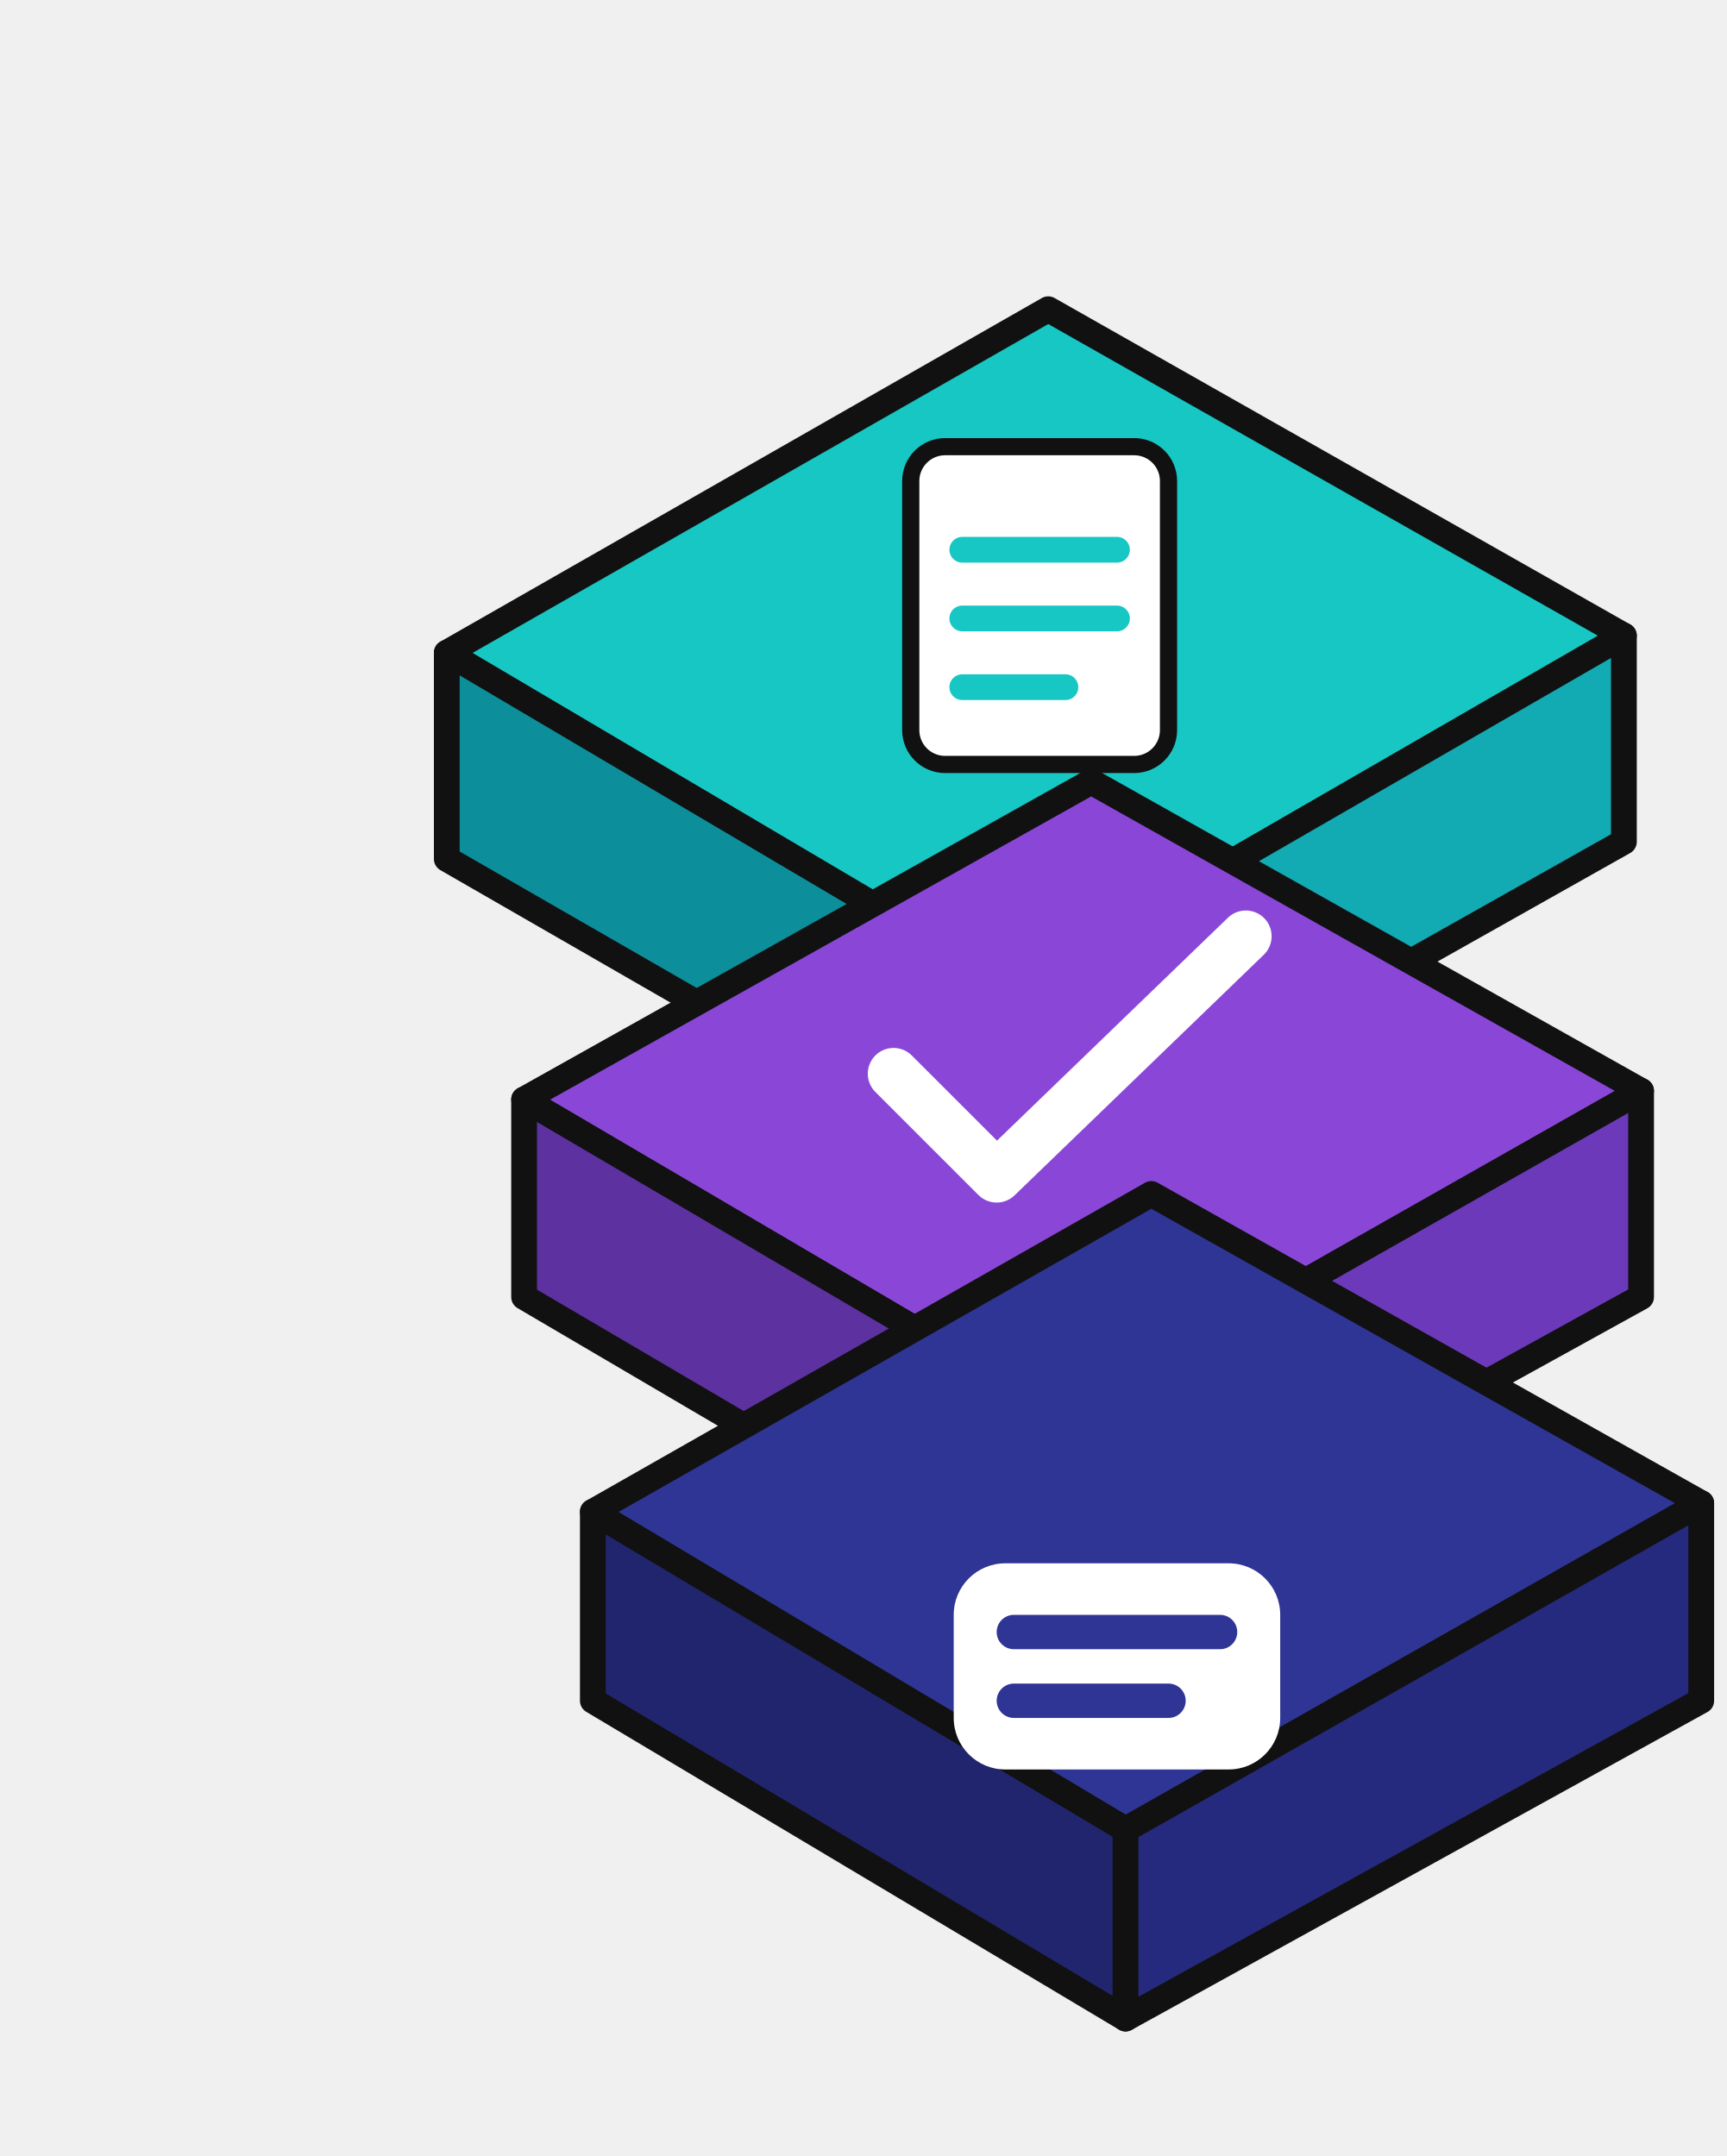
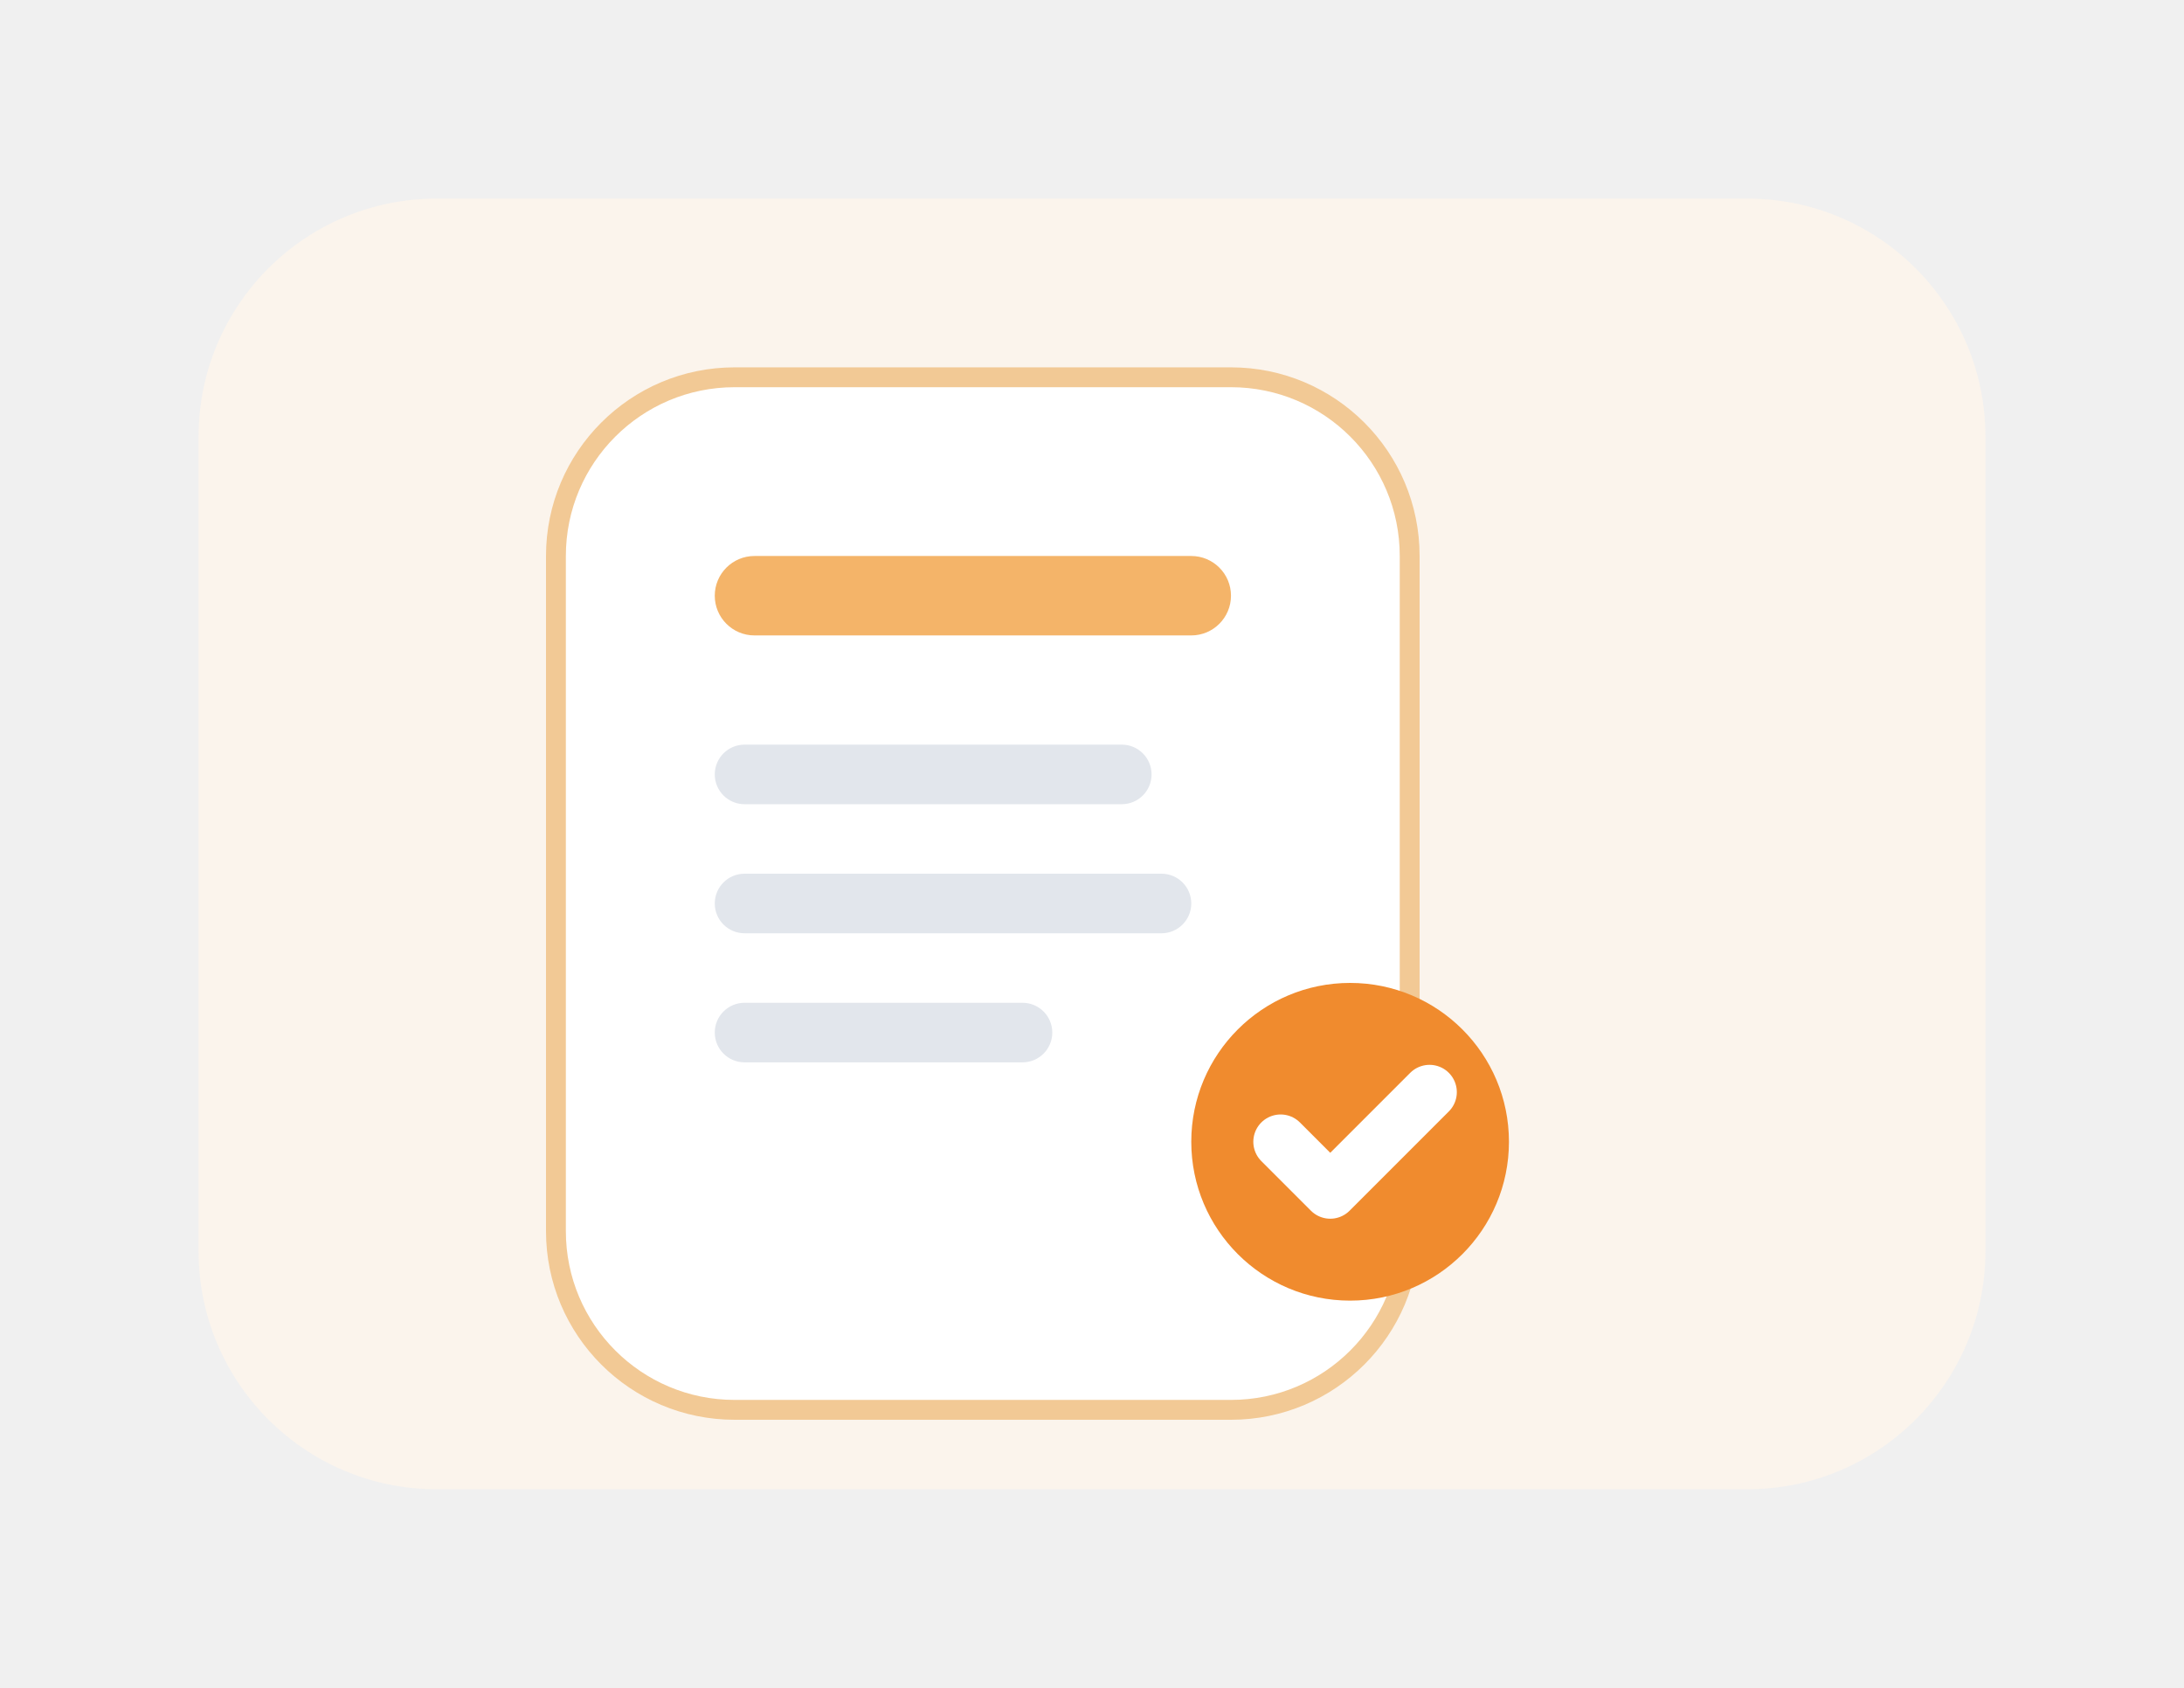
- <svg xmlns="http://www.w3.org/2000/svg" width="201" height="251" viewBox="0 0 201 251" fill="none">
-   <g transform="translate(18 18)">
-     <path d="M34 58L104 18L171 56L100 97L34 58Z" fill="#16C7C3" stroke="#111111" stroke-width="3" stroke-linejoin="round" />
-     <path d="M34 58V82L100 120V97L34 58Z" fill="#0C8F9A" stroke="#111111" stroke-width="3" stroke-linejoin="round" />
-     <path d="M100 97V120L171 80V56L100 97Z" fill="#12AAB3" stroke="#111111" stroke-width="3" stroke-linejoin="round" />
-     <rect x="88" y="34" width="30" height="37" rx="4" fill="white" stroke="#111111" stroke-width="2" />
-     <path d="M94 46H112" stroke="#16C7C3" stroke-width="3" stroke-linecap="round" />
-     <path d="M94 54H112" stroke="#16C7C3" stroke-width="3" stroke-linecap="round" />
-     <path d="M94 62H106" stroke="#16C7C3" stroke-width="3" stroke-linecap="round" />
-     <path d="M43 110L109 73L173 109L106 147L43 110Z" fill="#8A47D7" stroke="#111111" stroke-width="3" stroke-linejoin="round" />
-     <path d="M43 110V133L106 170V147L43 110Z" fill="#5D31A0" stroke="#111111" stroke-width="3" stroke-linejoin="round" />
-     <path d="M106 147V170L173 133V109L106 147Z" fill="#6D39BB" stroke="#111111" stroke-width="3" stroke-linejoin="round" />
-     <path d="M86 107L98 119L127 91" stroke="white" stroke-width="6" stroke-linecap="round" stroke-linejoin="round" />
-     <path d="M51 158L116 121L180 157L113 195L51 158Z" fill="#2F3595" stroke="#111111" stroke-width="3" stroke-linejoin="round" />
-     <path d="M51 158V180L113 217V195L51 158Z" fill="#21256E" stroke="#111111" stroke-width="3" stroke-linejoin="round" />
-     <path d="M113 195V217L180 180V157L113 195Z" fill="#252A7E" stroke="#111111" stroke-width="3" stroke-linejoin="round" />
-     <rect x="93" y="164" width="38" height="24" rx="6" fill="white" />
-     <path d="M100 172H124" stroke="#2F3595" stroke-width="4" stroke-linecap="round" />
-     <path d="M100 180H118" stroke="#2F3595" stroke-width="4" stroke-linecap="round" />
-   </g>
+ <svg xmlns="http://www.w3.org/2000/svg" width="220" height="170" viewBox="0 0 220 170" fill="none">
+   <rect x="20" y="20" width="180" height="130" rx="24" fill="#FBF4EC" />
+   <rect x="56" y="38" width="86" height="104" rx="18" fill="white" stroke="#F2C995" stroke-width="2" />
+   <rect x="72" y="56" width="52" height="8" rx="4" fill="#F4B469" />
+   <rect x="72" y="75" width="44" height="6" rx="3" fill="#E2E6EC" />
+   <rect x="72" y="88" width="48" height="6" rx="3" fill="#E2E6EC" />
+   <rect x="72" y="101" width="34" height="6" rx="3" fill="#E2E6EC" />
+   <circle cx="136" cy="115" r="16" fill="#F08B2E" />
+   <path d="M129 115L134 120L144 110" stroke="white" stroke-width="5.5" stroke-linecap="round" stroke-linejoin="round" />
</svg>
